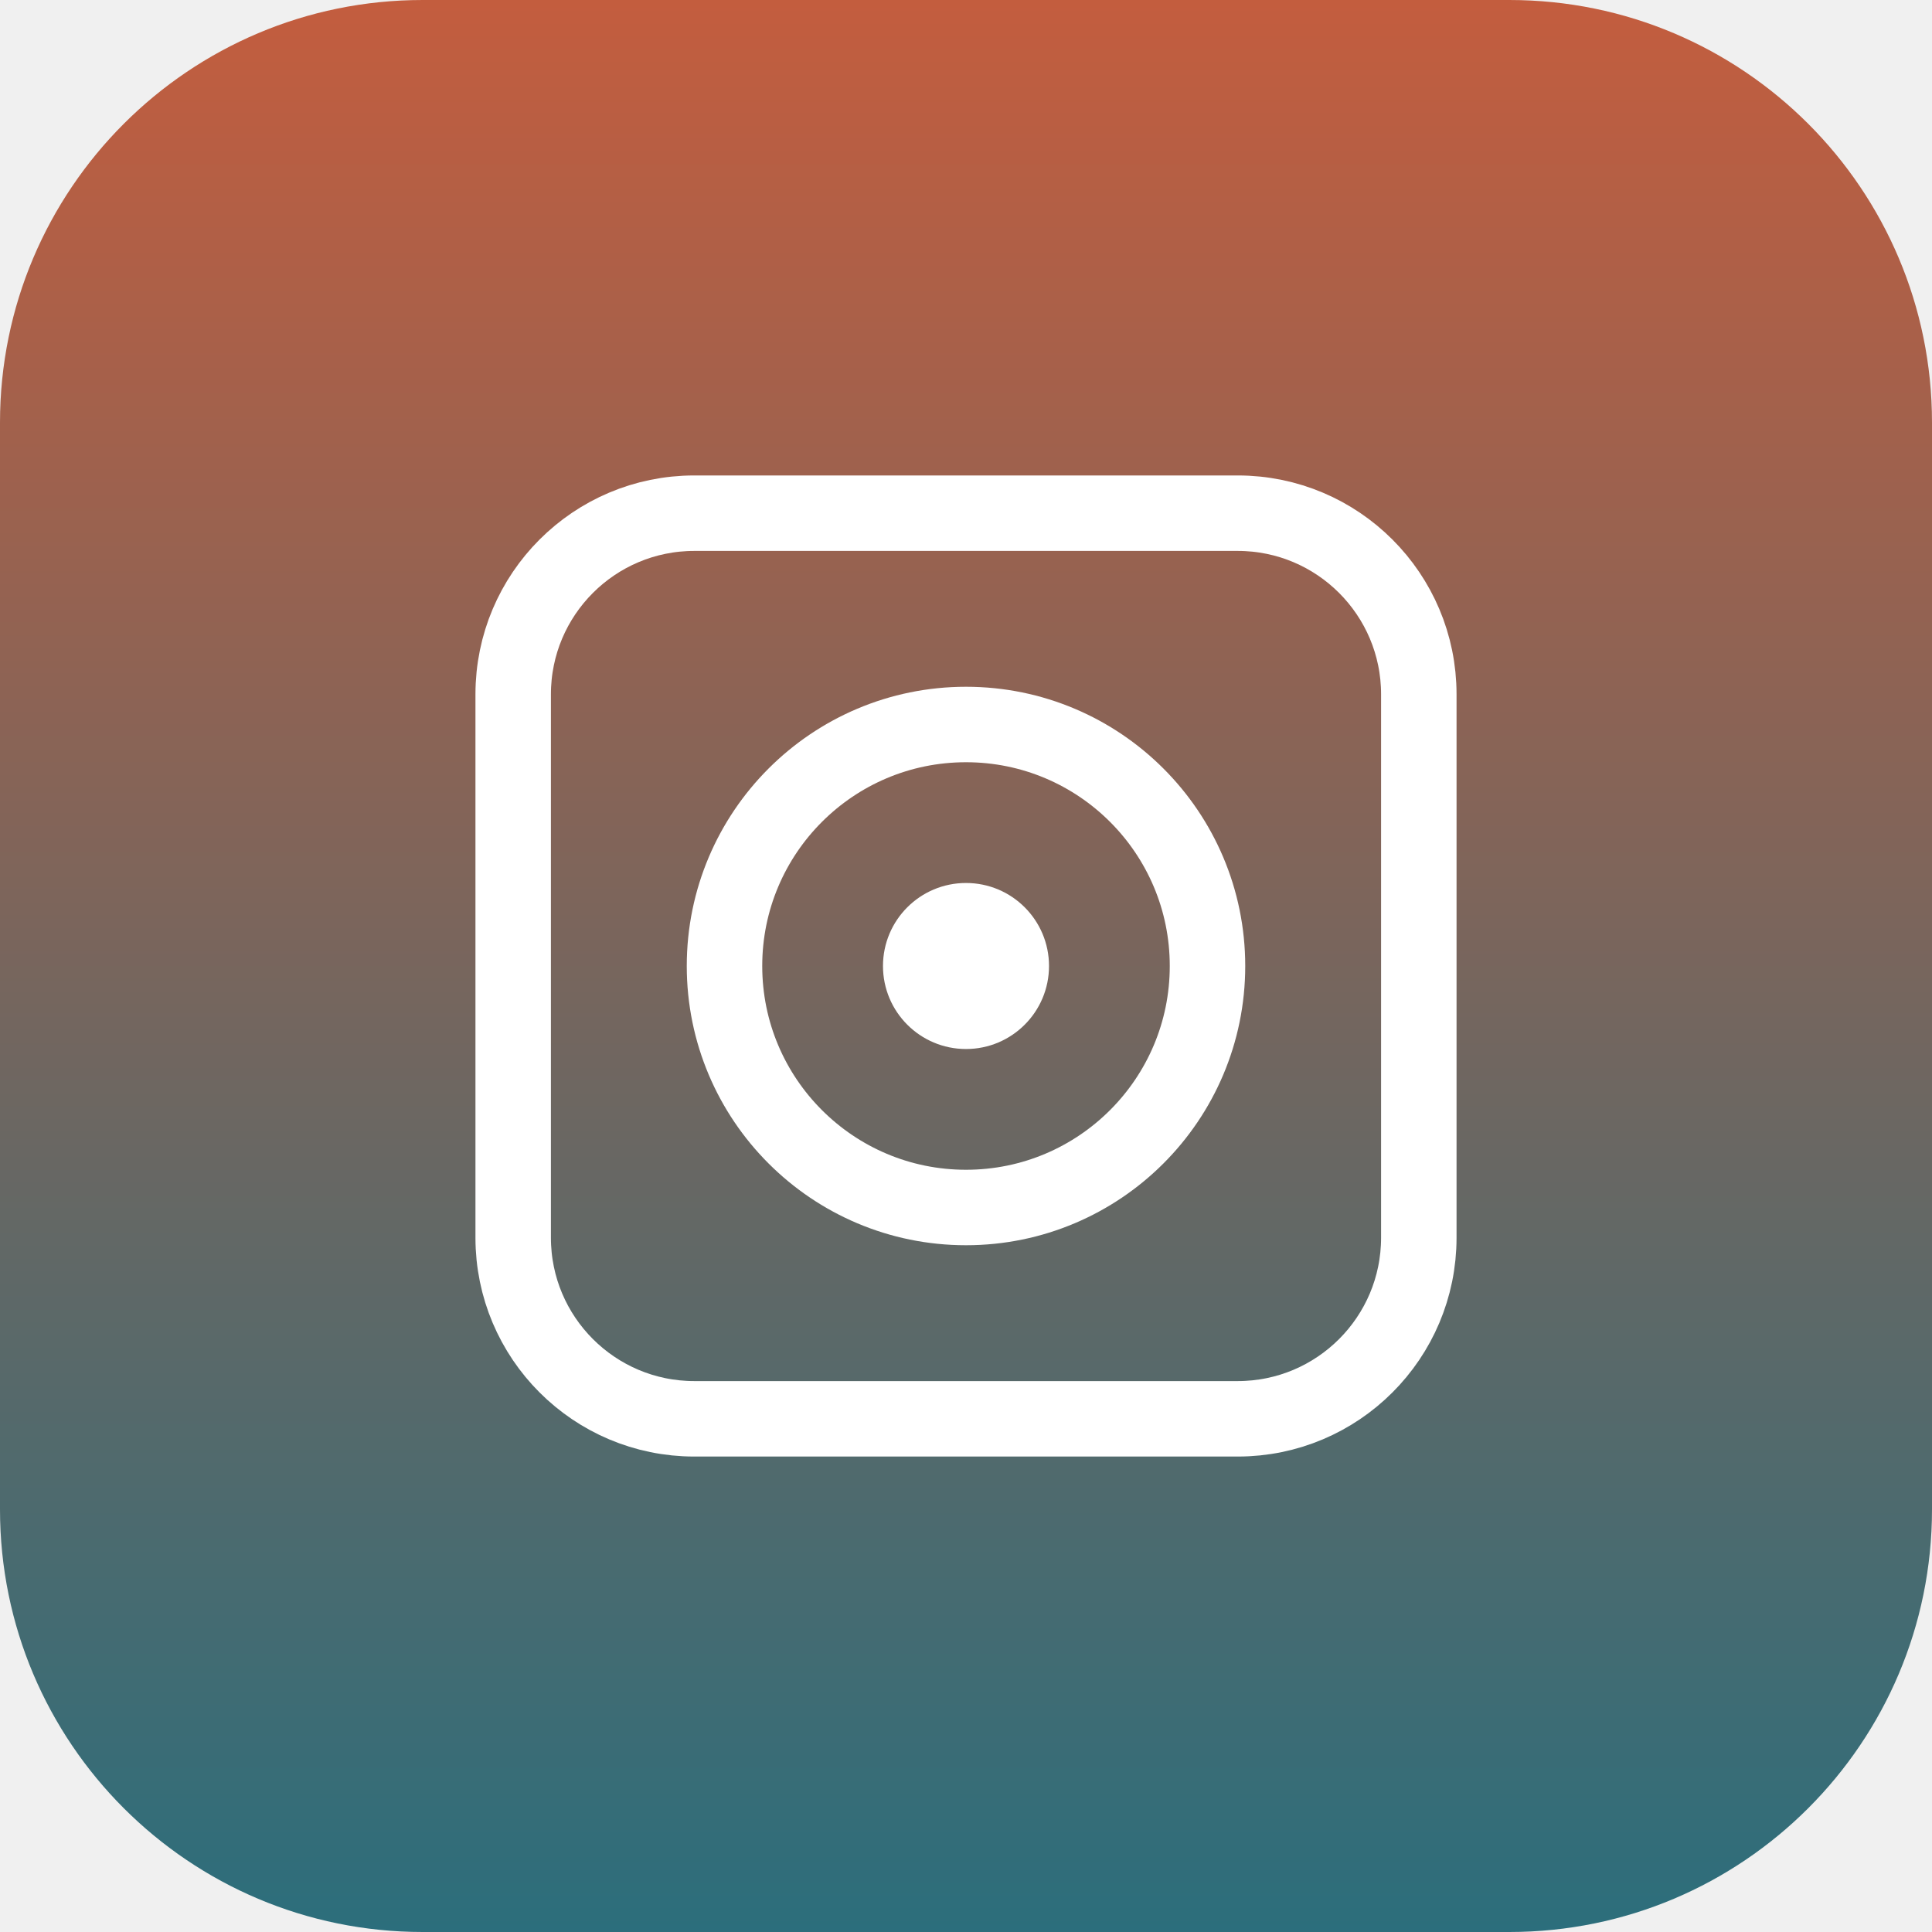
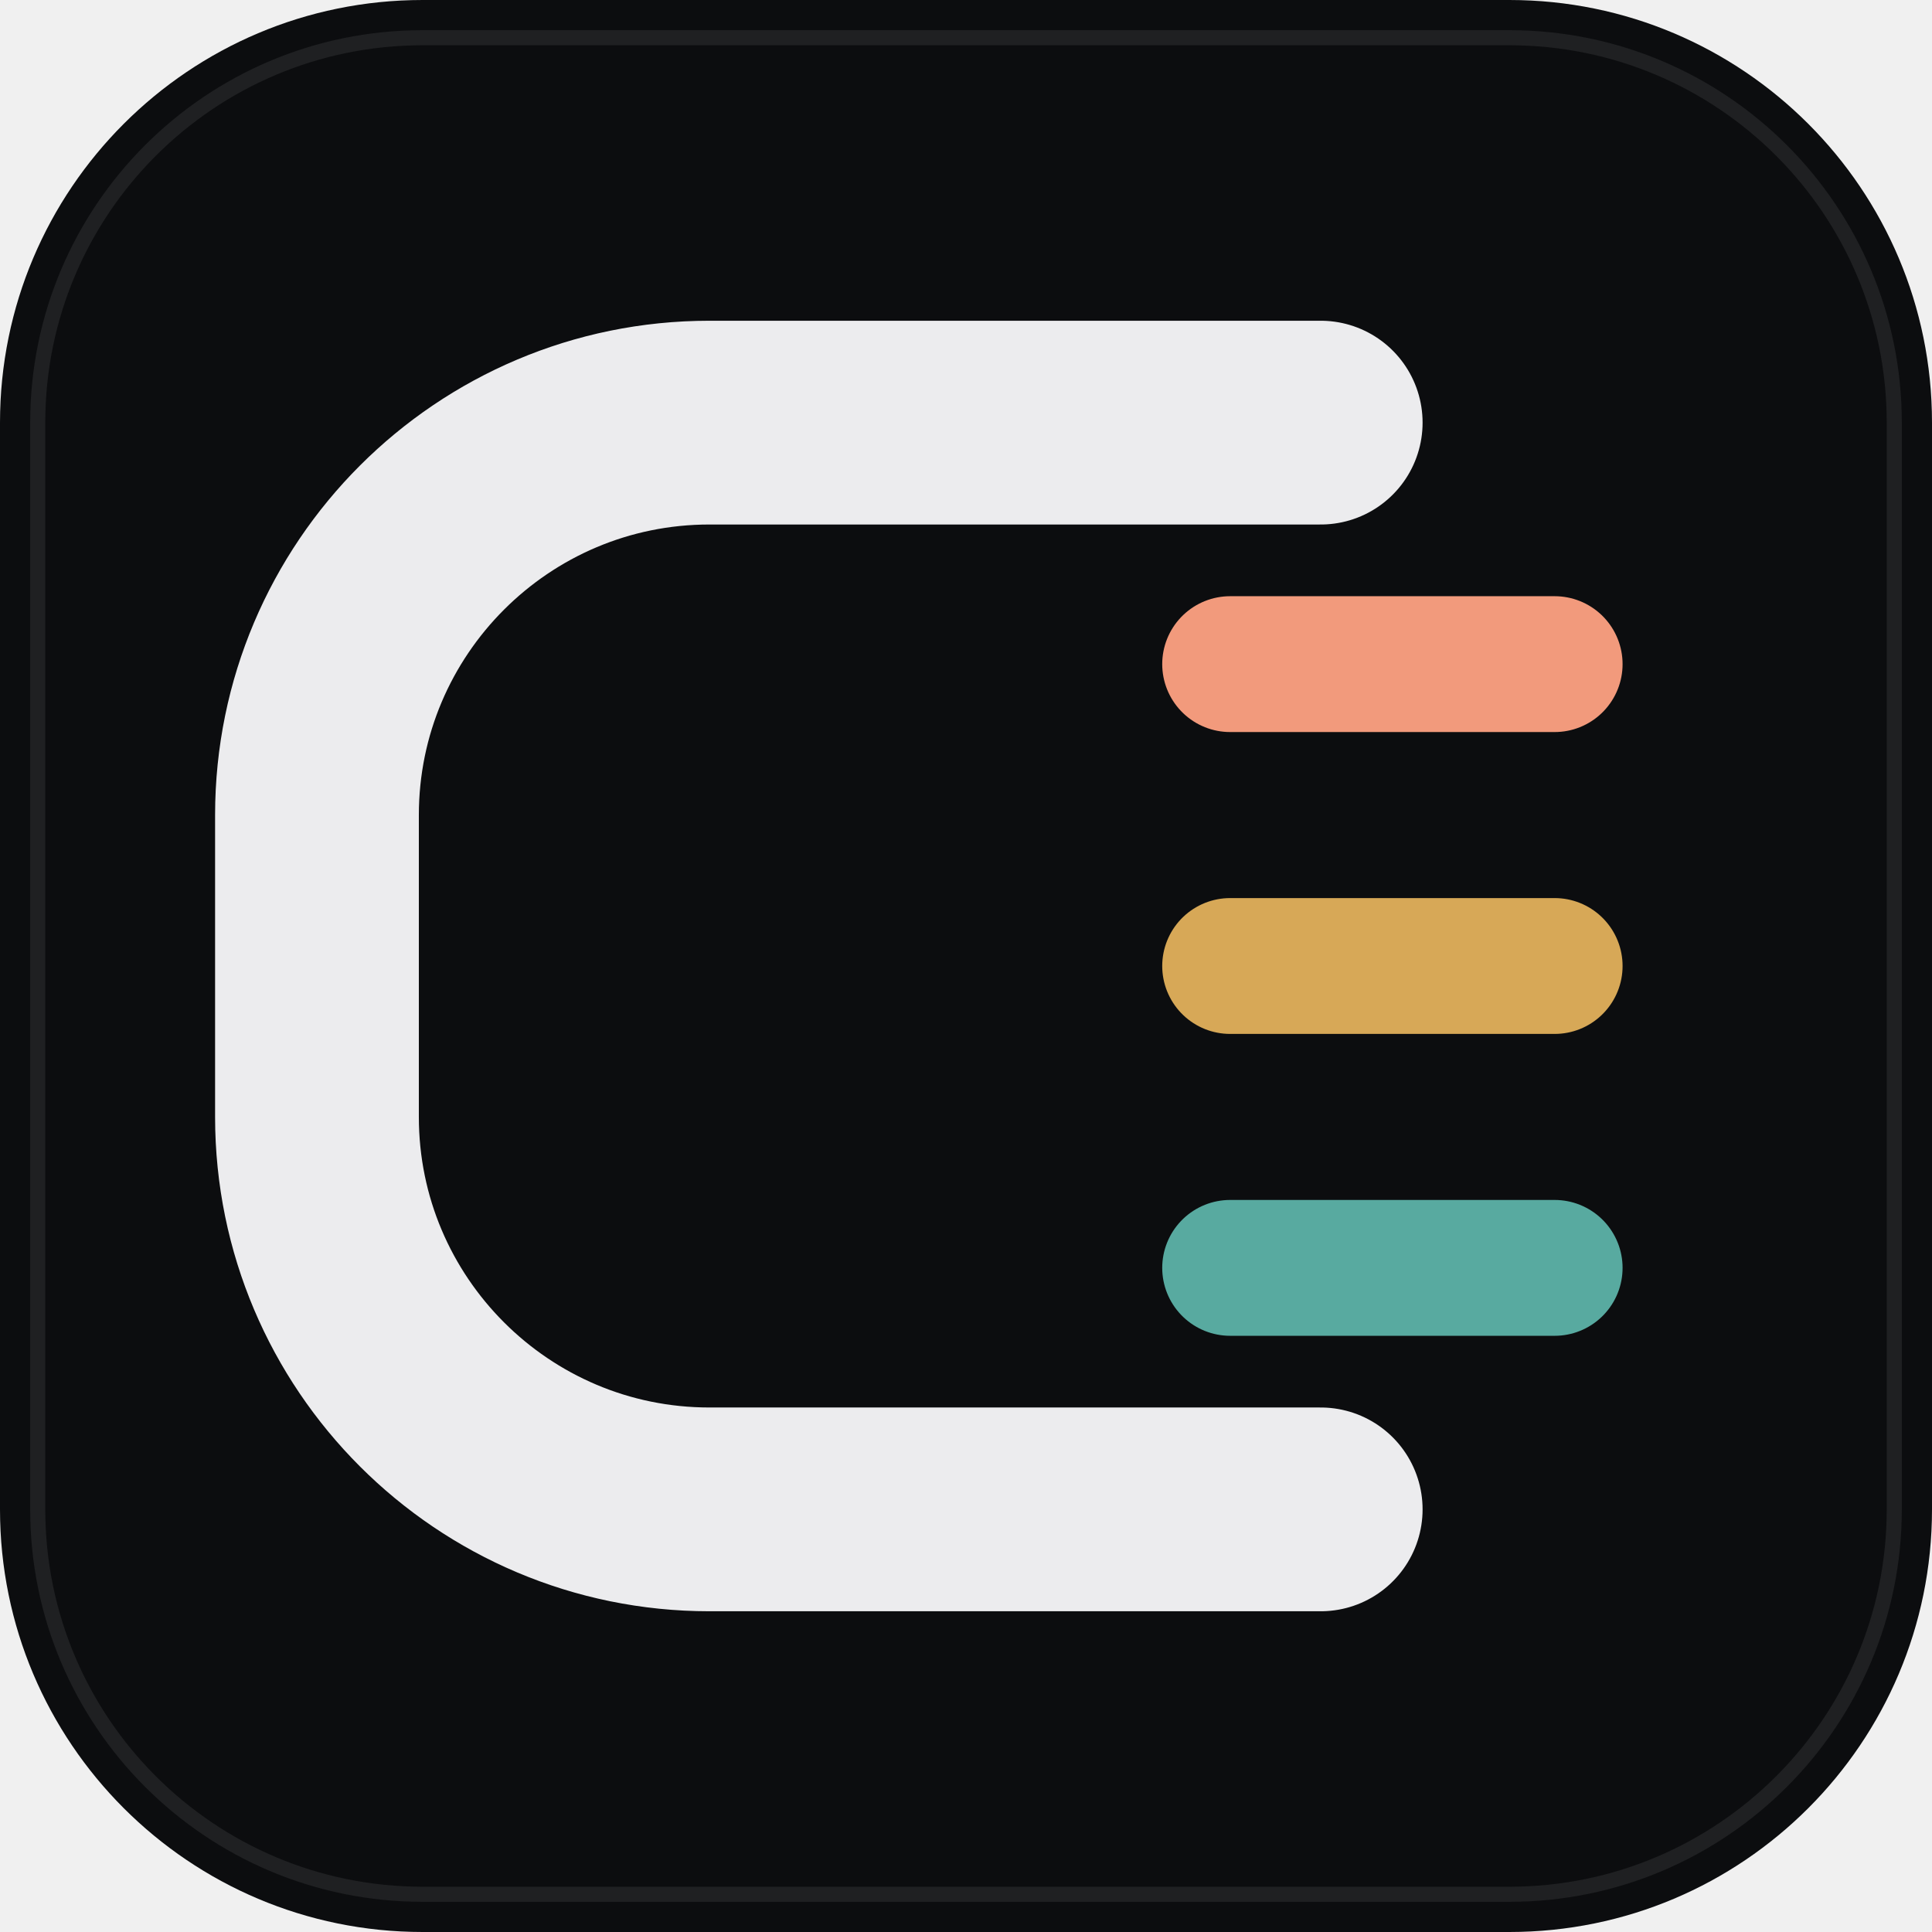
<svg xmlns="http://www.w3.org/2000/svg" viewBox="0 0 512 512">
-   <defs>
-     <linearGradient id="bg" x1="0%" y1="0%" x2="0%" y2="100%">
-       <stop offset="0%" stop-color="#c45d3e" />
-       <stop offset="100%" stop-color="#2b6e7c" />
-     </linearGradient>
-   </defs>
-   <rect width="512" height="512" rx="112" fill="url(#bg)" />
-   <rect x="136" y="136" width="240" height="240" rx="48" fill="none" stroke="#ffffff" stroke-width="20" />
-   <circle cx="256" cy="256" r="64" fill="none" stroke="#ffffff" stroke-width="20" />
-   <circle cx="256" cy="256" r="22" fill="#ffffff" />
+   <rect width="512" height="512" rx="112" fill="#0c0d0f" />
+   <rect x="10" y="10" width="492" height="492" rx="102" fill="none" stroke="#ffffff" stroke-opacity="0.08" stroke-width="4" />
+   <path d="M350 112H188c-57.4 0-104 46.6-104 104v80c0 57.4 46.6 104 104 104h162" fill="none" stroke="#ececee" stroke-width="54" stroke-linecap="round" />
+   <path d="M326 176h86" stroke="#f29a7c" stroke-width="36" stroke-linecap="round" />
+   <path d="M326 256h86" stroke="#d7a857" stroke-width="36" stroke-linecap="round" />
+   <path d="M326 336h86" stroke="#58aaa0" stroke-width="36" stroke-linecap="round" />
</svg>
